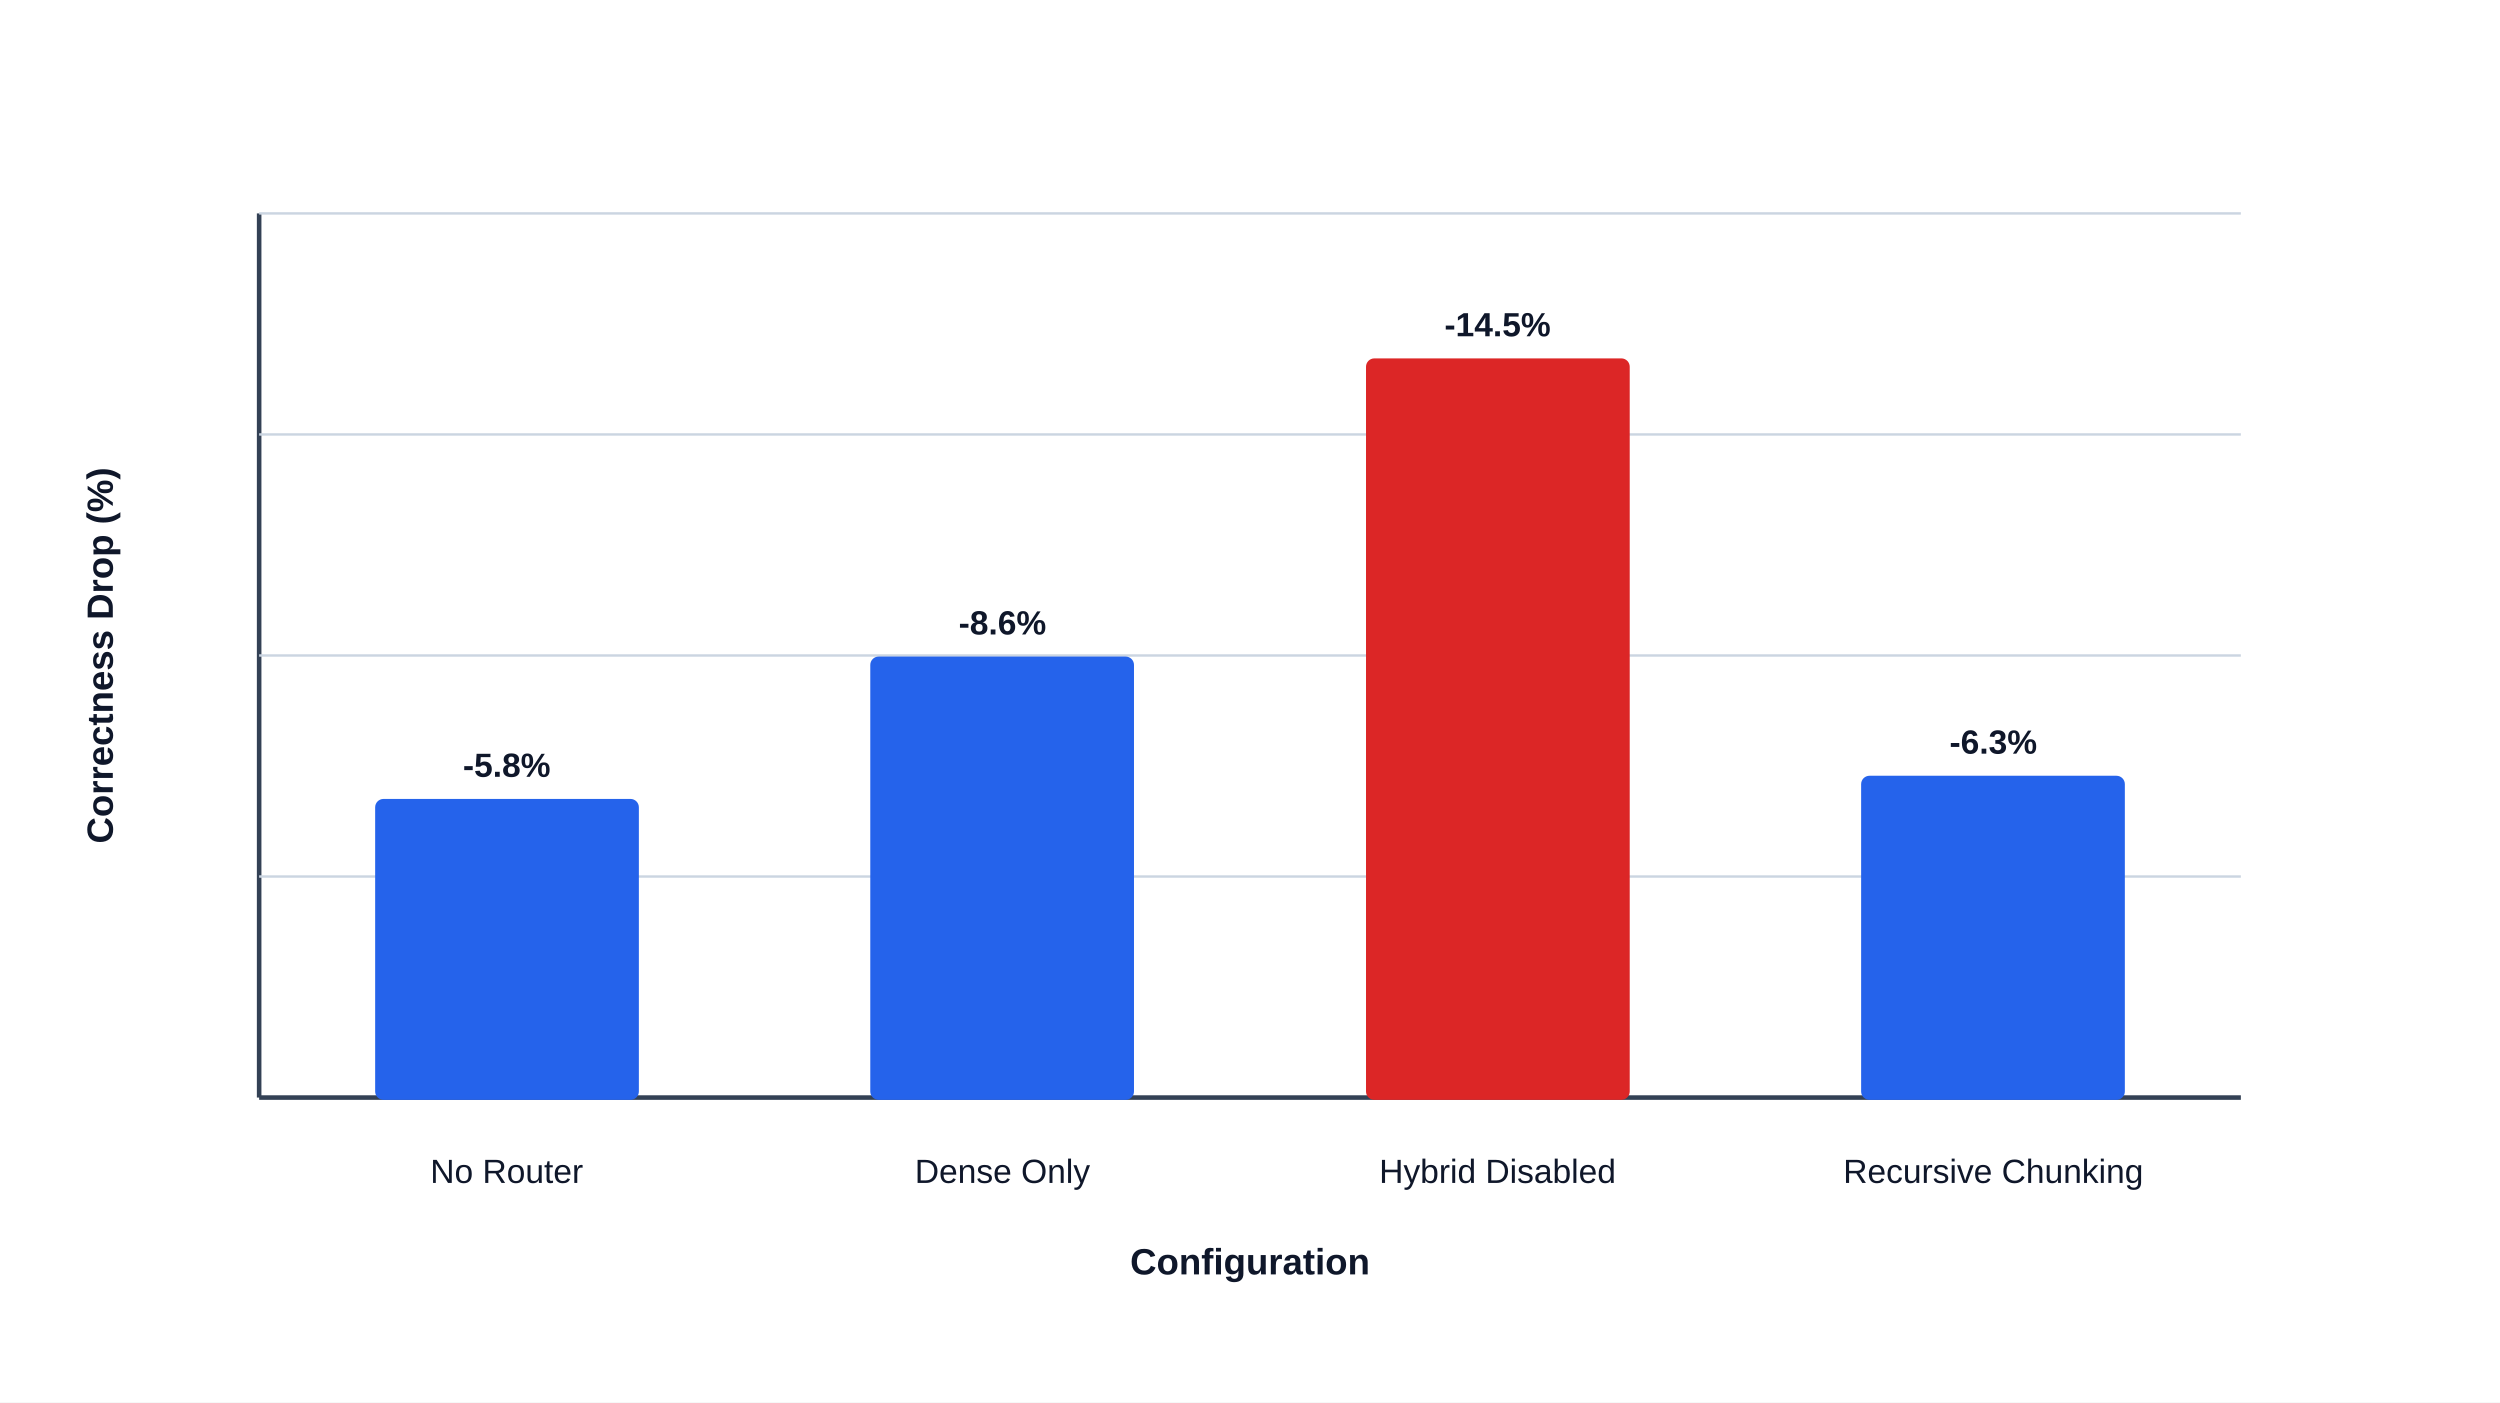
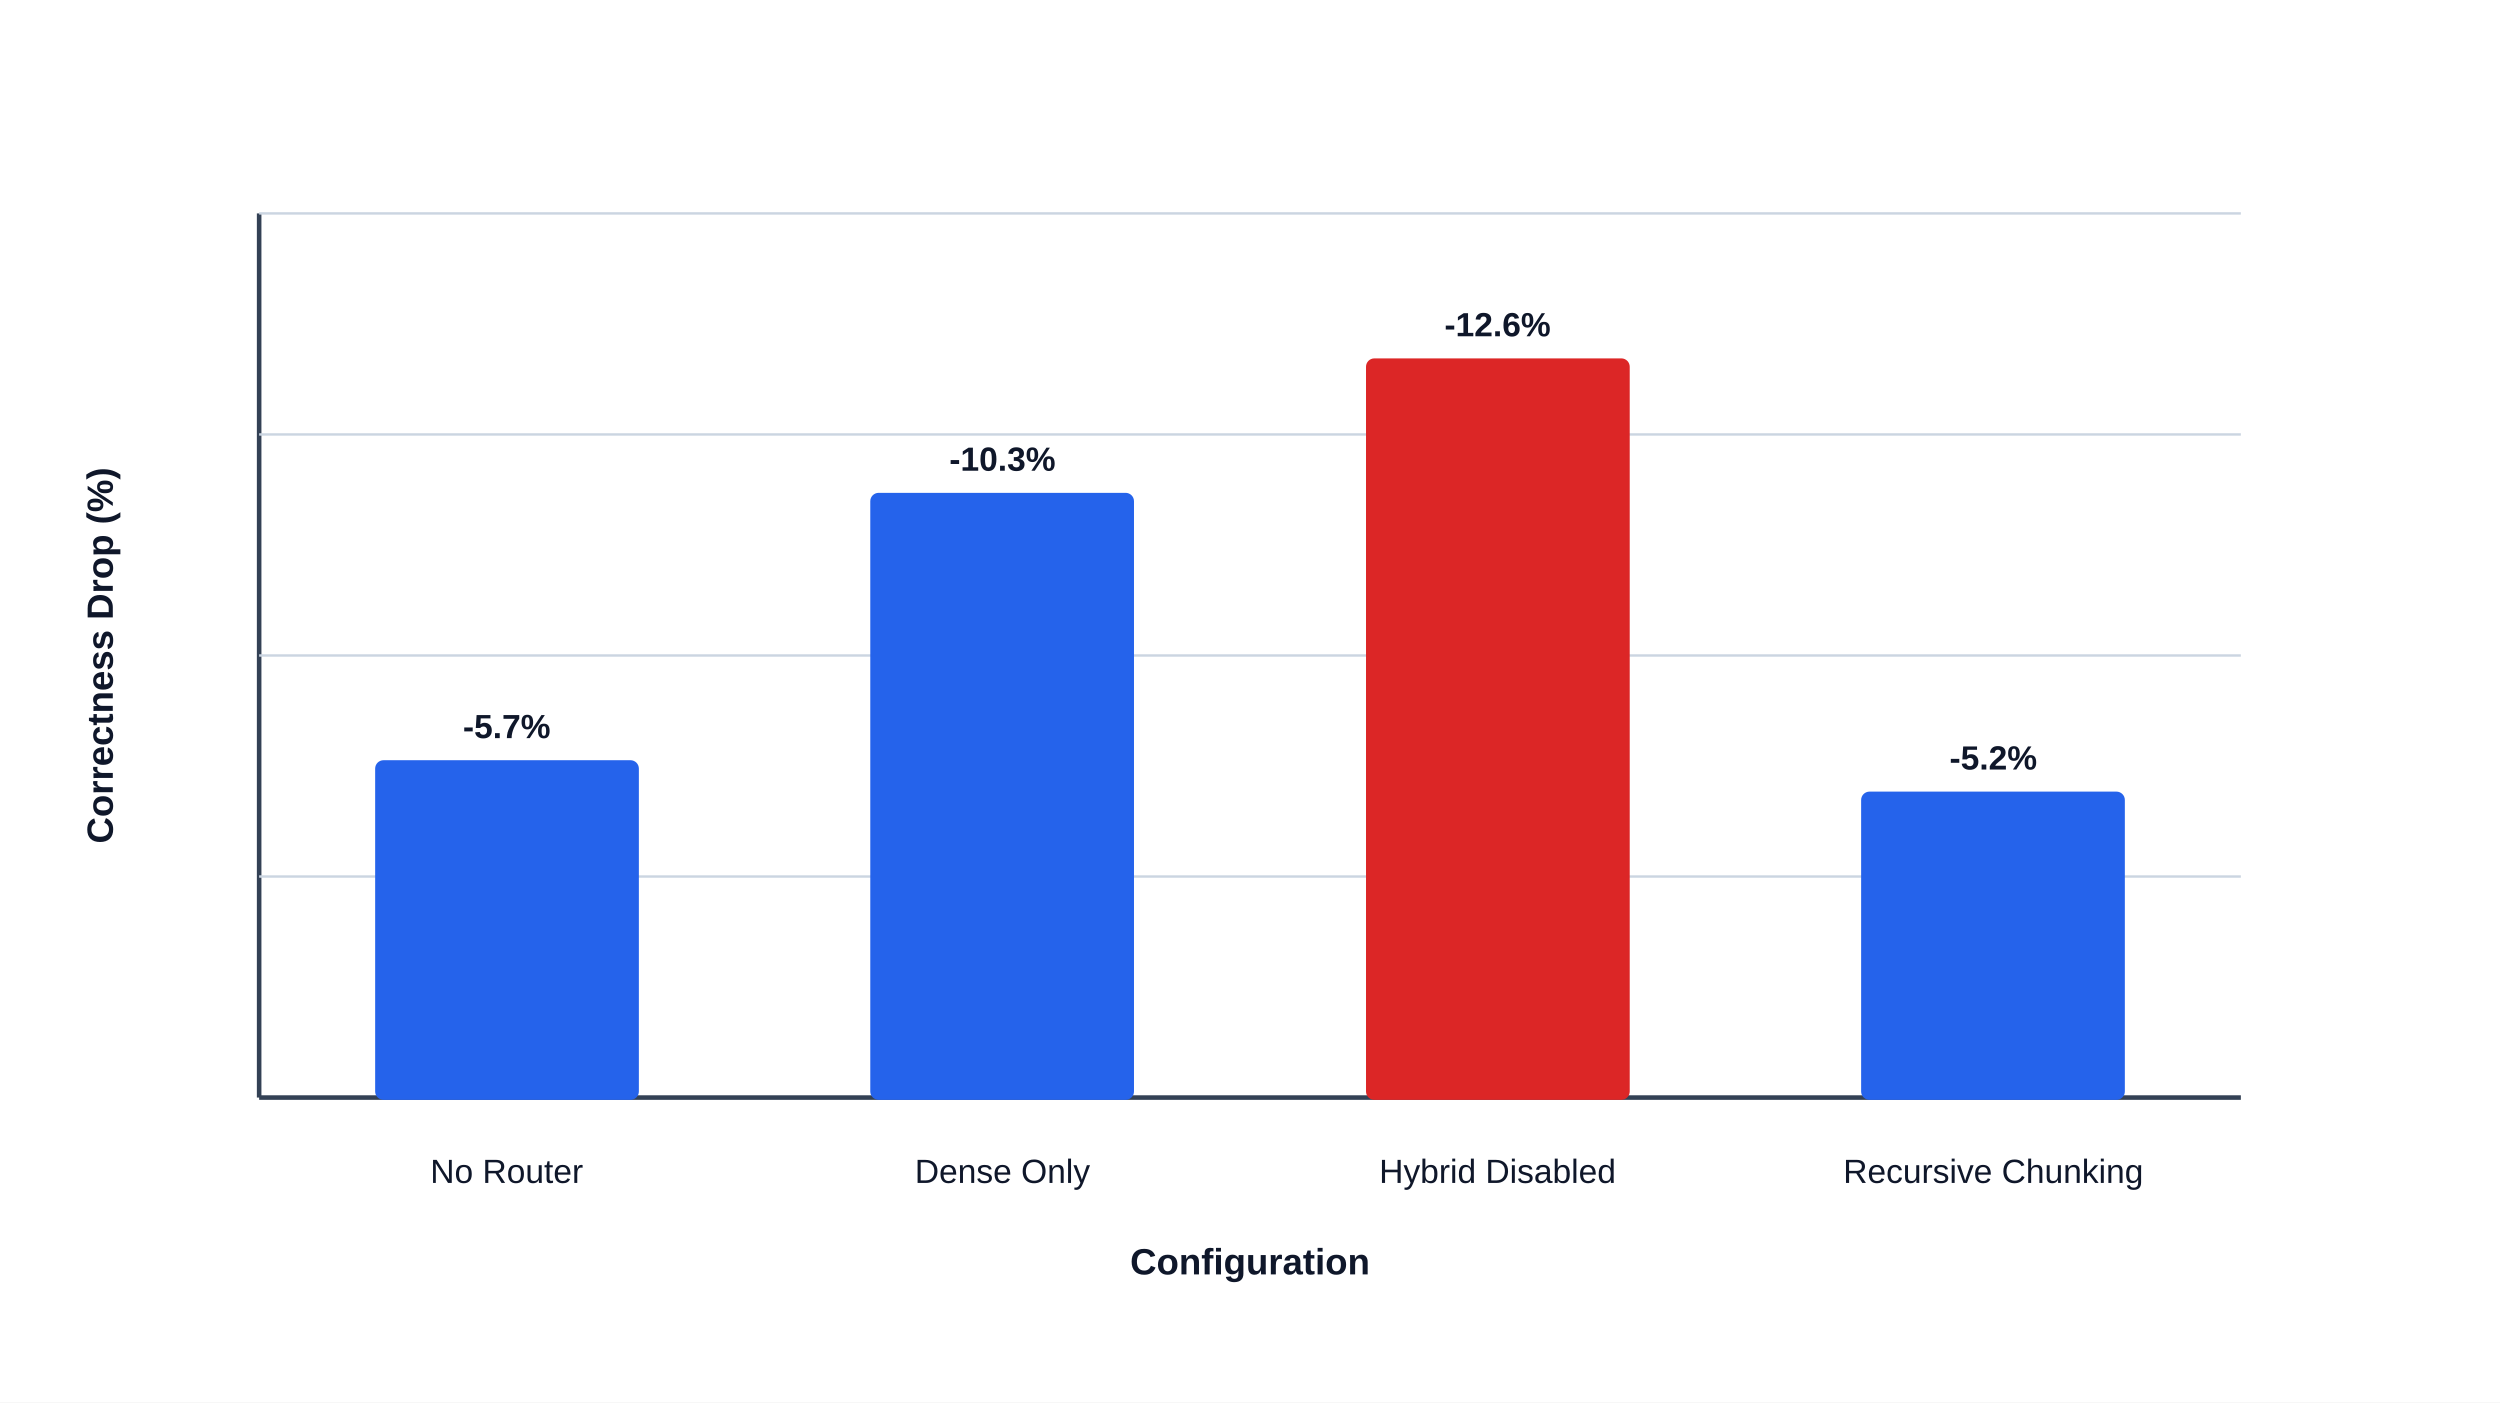
<svg xmlns="http://www.w3.org/2000/svg" width="820" height="460" viewBox="0 0 820 460">
  <defs>
    <marker id="arrow" markerWidth="10" markerHeight="10" refX="8" refY="3" orient="auto" markerUnits="strokeWidth">
      <path d="M0,0 L0,6 L9,3 z" fill="#334155" />
    </marker>
  </defs>
  <rect width="820" height="460" fill="#ffffff" />
  <line x1="85.0" y1="70.0" x2="85.0" y2="360.0" stroke="#334155" stroke-width="1.5" />
  <line x1="85.0" y1="360.0" x2="735.0" y2="360.0" stroke="#334155" stroke-width="1.5" />
  <line x1="85.0" y1="287.5" x2="735.0" y2="287.5" stroke="#cbd5e1" stroke-width="0.8" />
  <line x1="85.0" y1="215.0" x2="735.0" y2="215.0" stroke="#cbd5e1" stroke-width="0.8" />
  <line x1="85.0" y1="142.5" x2="735.0" y2="142.5" stroke="#cbd5e1" stroke-width="0.8" />
  <line x1="85.0" y1="70.0" x2="735.0" y2="70.0" stroke="#cbd5e1" stroke-width="0.8" />
  <text x="37.0" y="215.0" font-family="Arial, sans-serif" font-size="12" font-weight="600" text-anchor="middle" fill="#0f172a" transform="rotate(-90 37.0 215.0)">Correctness Drop (%)</text>
  <text x="410.0" y="418.0" font-family="Arial, sans-serif" font-size="12" font-weight="600" text-anchor="middle" fill="#0f172a">Configuration</text>
-   <rect x="123.8" y="262.8" width="85.0" height="97.2" rx="2" fill="#2563eb" stroke="#2563eb" stroke-width="1.5" />
-   <text x="166.2" y="254.8" font-family="Arial, sans-serif" font-size="11" font-weight="600" text-anchor="middle" fill="#0f172a">-5.8%</text>
+   <rect x="123.8" y="250.1" width="85.0" height="109.9" rx="2" fill="#2563eb" stroke="#2563eb" stroke-width="1.5" />
+   <text x="166.2" y="242.1" font-family="Arial, sans-serif" font-size="11" font-weight="600" text-anchor="middle" fill="#0f172a">-5.7%</text>
  <text x="166.2" y="388.0" font-family="Arial, sans-serif" font-size="11" font-weight="400" text-anchor="middle" fill="#0f172a">No Router</text>
-   <rect x="286.2" y="216.1" width="85.0" height="143.9" rx="2" fill="#2563eb" stroke="#2563eb" stroke-width="1.5" />
-   <text x="328.8" y="208.1" font-family="Arial, sans-serif" font-size="11" font-weight="600" text-anchor="middle" fill="#0f172a">-8.6%</text>
+   <rect x="286.2" y="162.4" width="85.0" height="197.6" rx="2" fill="#2563eb" stroke="#2563eb" stroke-width="1.5" />
+   <text x="328.8" y="154.4" font-family="Arial, sans-serif" font-size="11" font-weight="600" text-anchor="middle" fill="#0f172a">-10.3%</text>
  <text x="328.8" y="388.0" font-family="Arial, sans-serif" font-size="11" font-weight="400" text-anchor="middle" fill="#0f172a">Dense Only</text>
  <rect x="448.8" y="118.3" width="85.0" height="241.7" rx="2" fill="#dc2626" stroke="#dc2626" stroke-width="1.5" />
-   <text x="491.2" y="110.3" font-family="Arial, sans-serif" font-size="11" font-weight="600" text-anchor="middle" fill="#0f172a">-14.5%</text>
+   <text x="491.2" y="110.3" font-family="Arial, sans-serif" font-size="11" font-weight="600" text-anchor="middle" fill="#0f172a">-12.6%</text>
  <text x="491.2" y="388.0" font-family="Arial, sans-serif" font-size="11" font-weight="400" text-anchor="middle" fill="#0f172a">Hybrid Disabled</text>
-   <rect x="611.2" y="255.2" width="85.0" height="104.8" rx="2" fill="#2563eb" stroke="#2563eb" stroke-width="1.5" />
-   <text x="653.8" y="247.2" font-family="Arial, sans-serif" font-size="11" font-weight="600" text-anchor="middle" fill="#0f172a">-6.3%</text>
+   <rect x="611.2" y="260.4" width="85.0" height="99.6" rx="2" fill="#2563eb" stroke="#2563eb" stroke-width="1.5" />
+   <text x="653.8" y="252.4" font-family="Arial, sans-serif" font-size="11" font-weight="600" text-anchor="middle" fill="#0f172a">-5.2%</text>
  <text x="653.8" y="388.0" font-family="Arial, sans-serif" font-size="11" font-weight="400" text-anchor="middle" fill="#0f172a">Recursive Chunking</text>
</svg>
